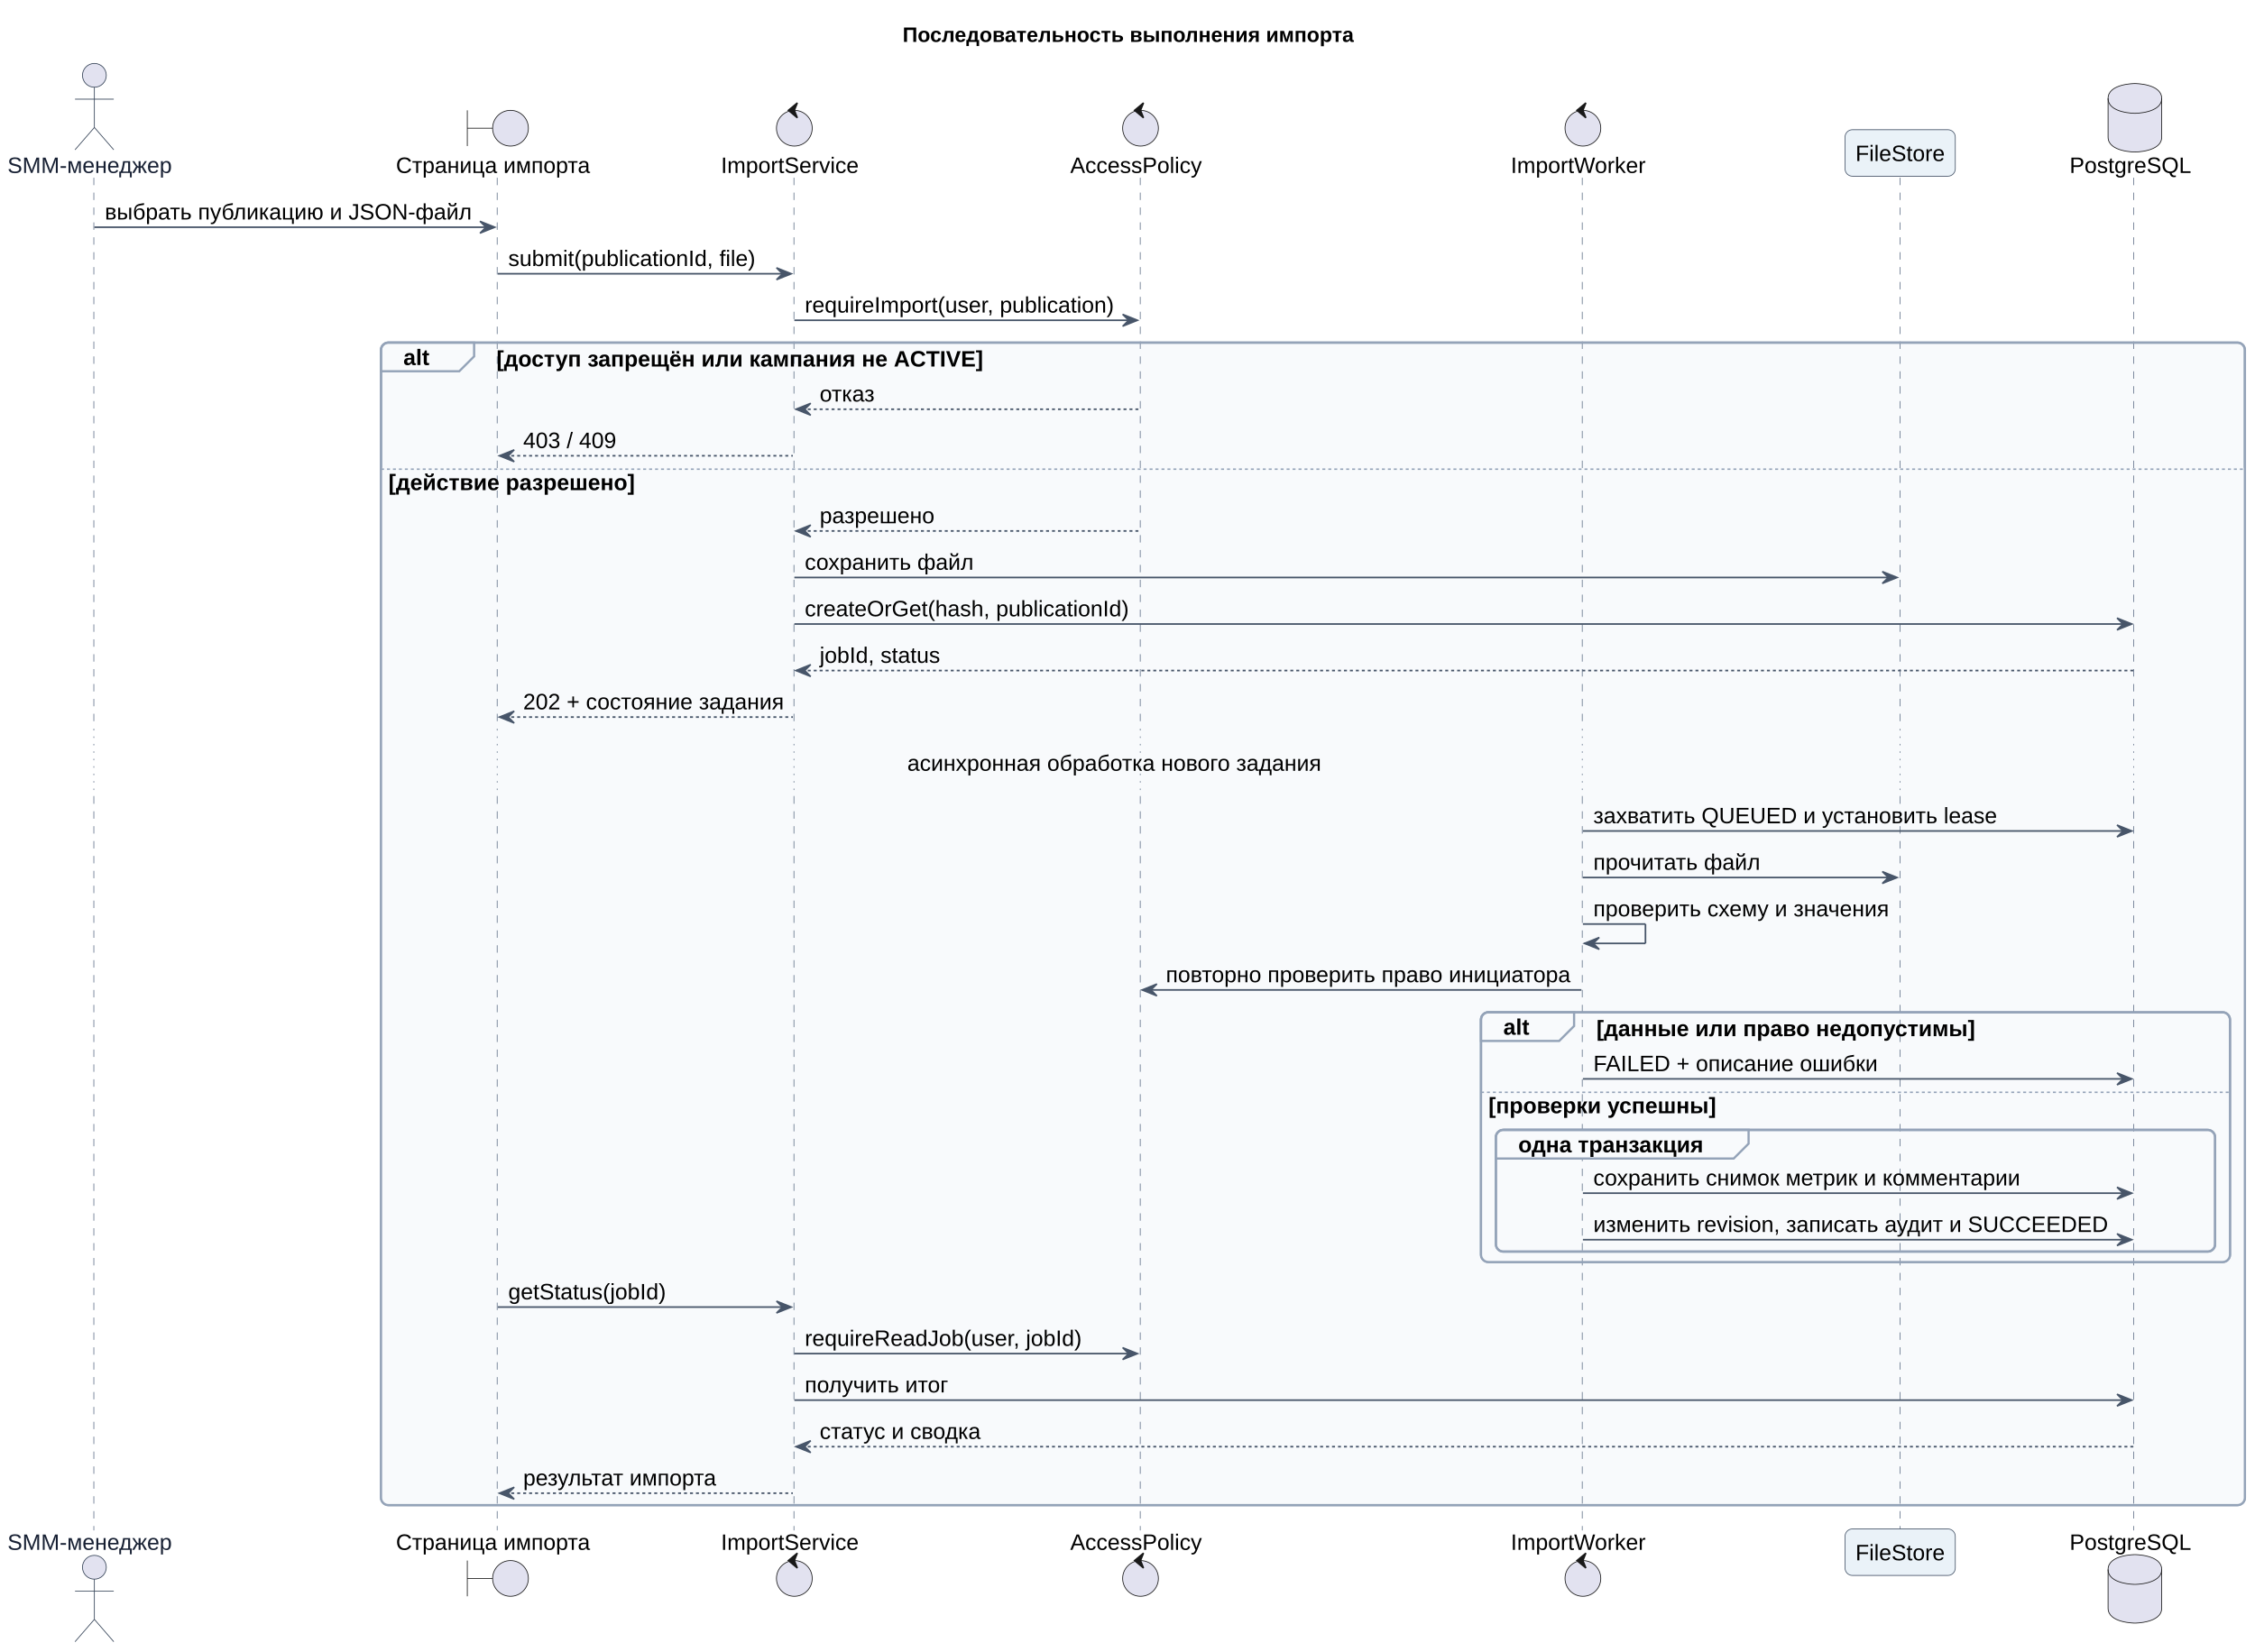
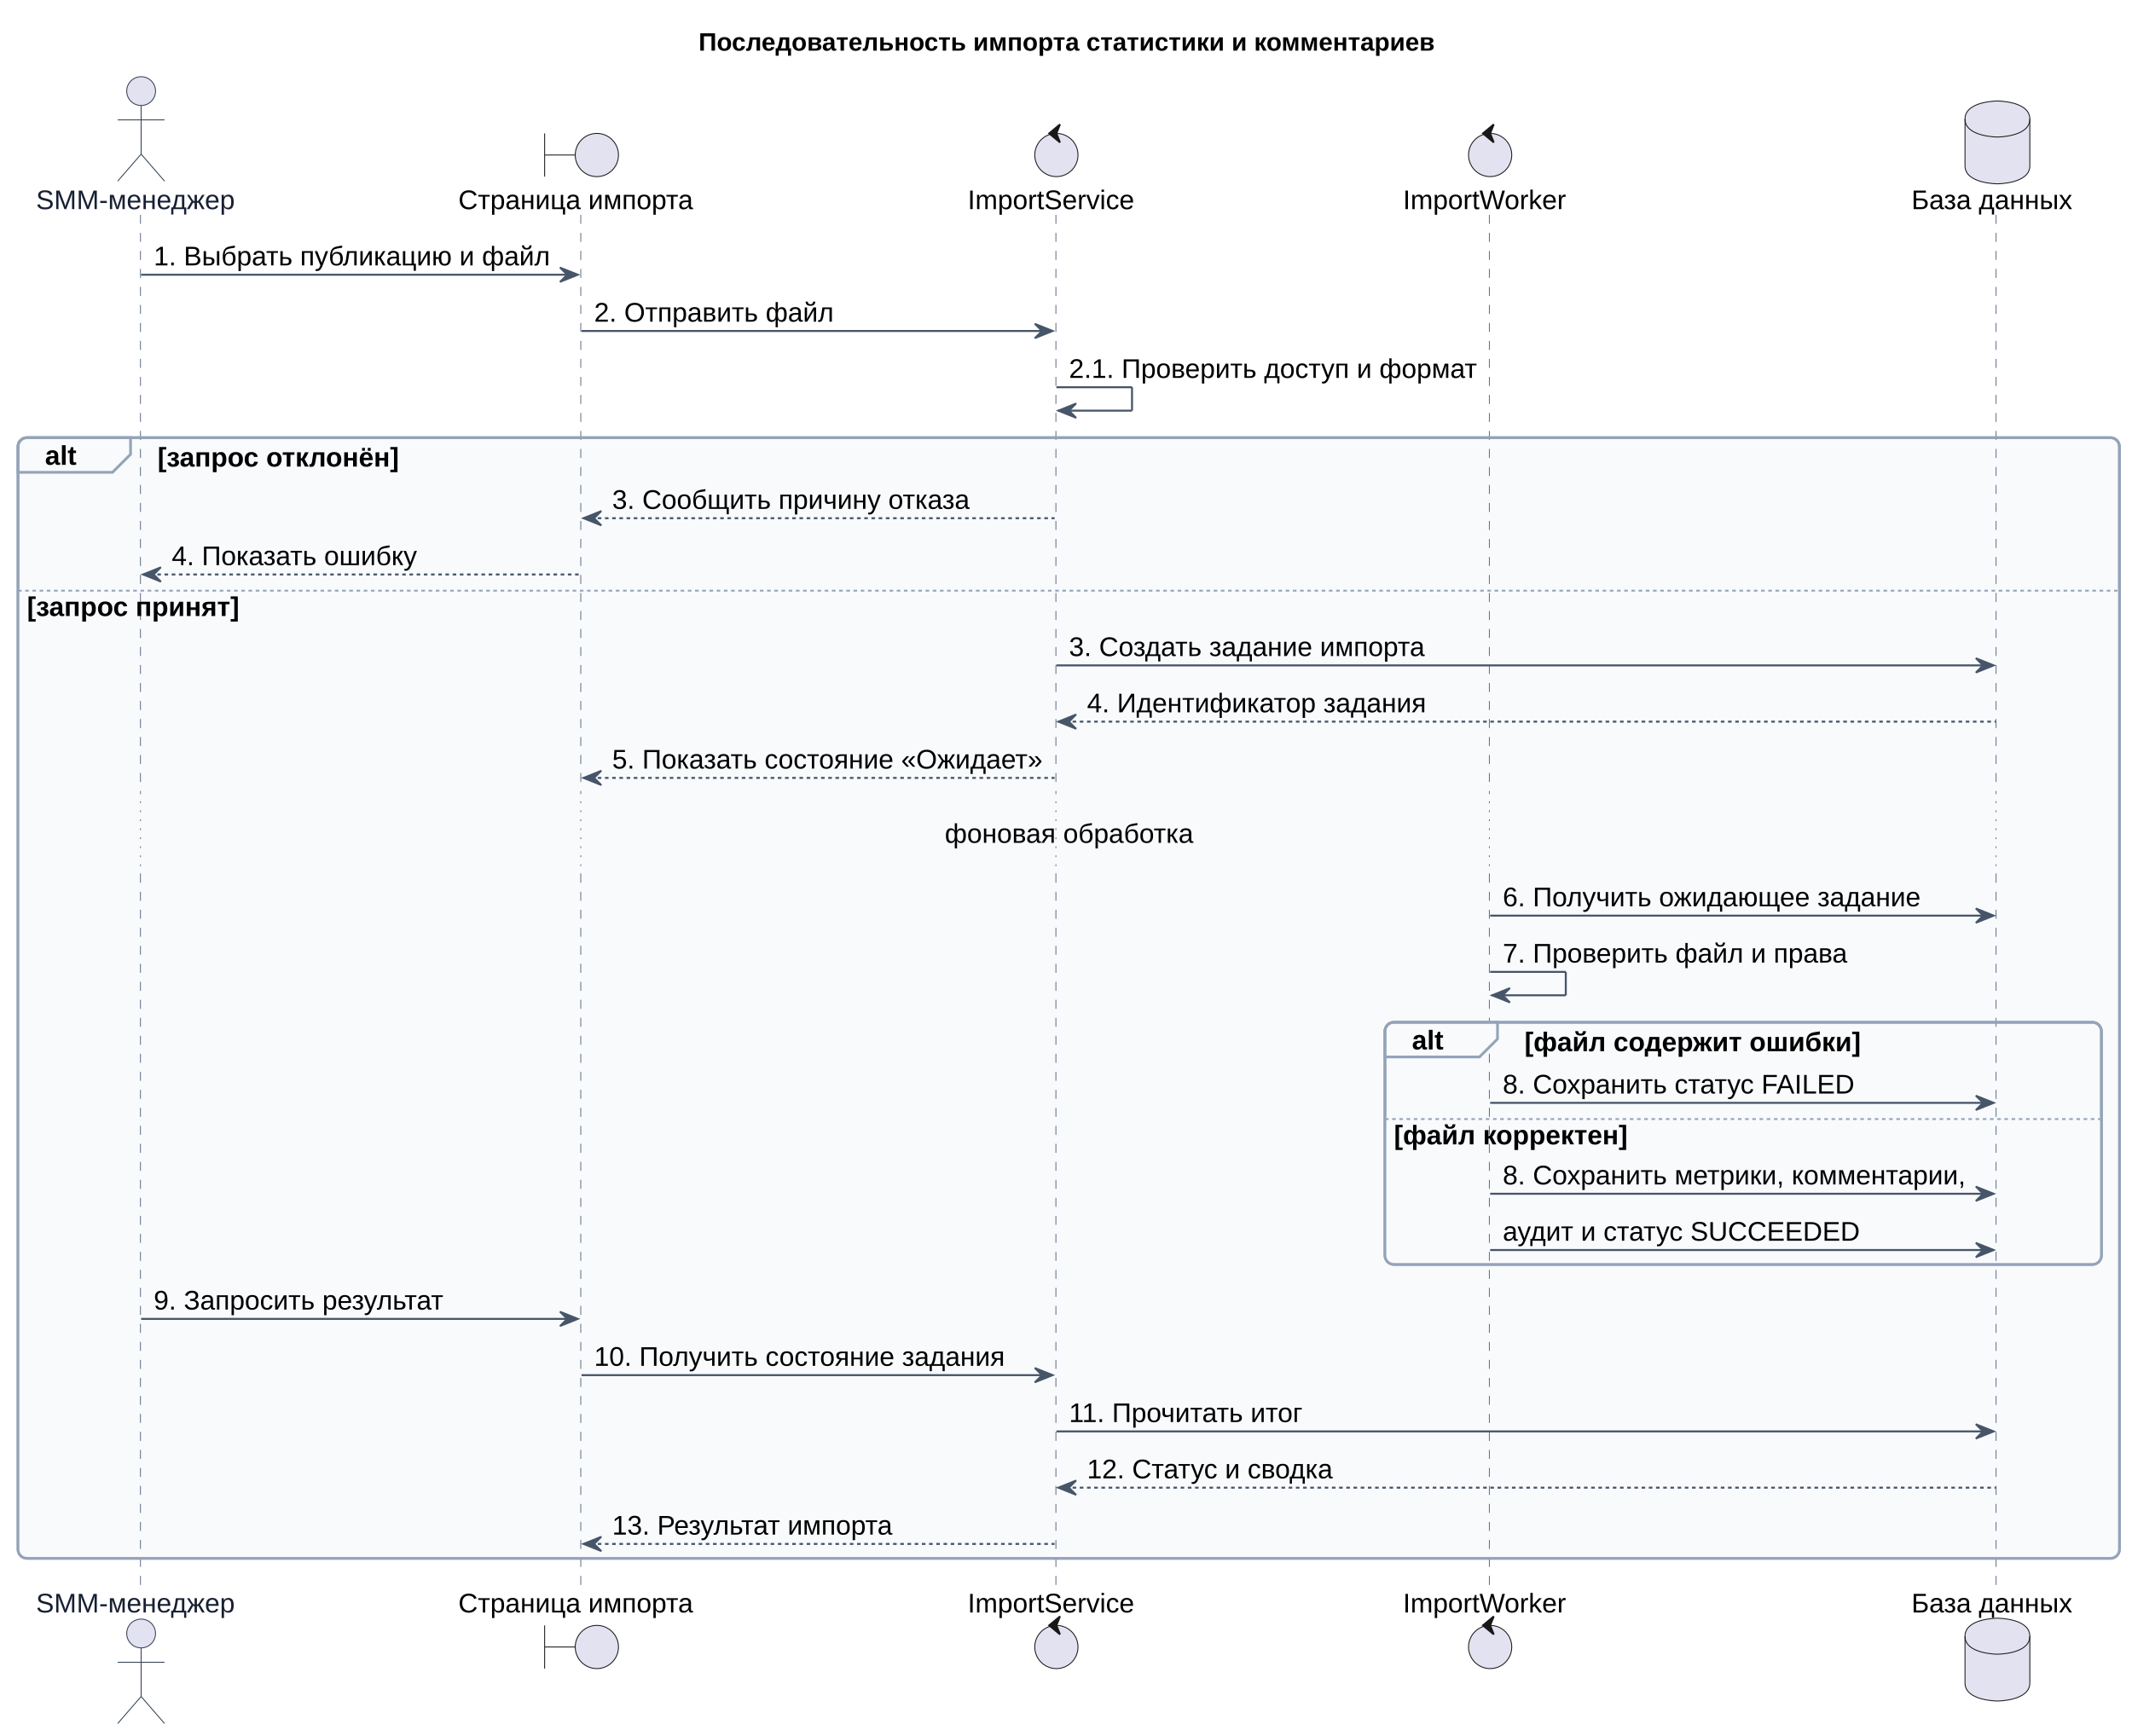
- <svg xmlns="http://www.w3.org/2000/svg" contentStyleType="text/css" data-diagram-type="SEQUENCE" height="1109px" preserveAspectRatio="none" style="width:1514px;height:1109px;background:#FFFFFF;" version="1.1" viewBox="0 0 1514 1109" width="1514px" zoomAndPan="magnify">
+ <svg xmlns="http://www.w3.org/2000/svg" contentStyleType="text/css" data-diagram-type="SEQUENCE" height="964px" preserveAspectRatio="none" style="width:1184px;height:964px;background:#FFFFFF;" version="1.1" viewBox="0 0 1184 964" width="1184px" zoomAndPan="magnify">
  <defs />
  <g>
-     <text fill="#000000" font-family="Arial" font-size="14" font-weight="bold" lengthAdjust="spacing" textLength="304.192" x="606.01" y="28.132">Последовательность выполнения импорта</text>
-     <rect fill="#F8FAFC" height="780.71" rx="5" ry="5" style="stroke:#94A3B8;stroke-width:1.5;" width="1251.396" x="255.818" y="230.093" />
-     <path d="M255.818,314.087 L1507.213,314.087 L1507.213,1005.803 A5,5 0 0 1 1502.213,1010.803 L260.818,1010.803 A5,5 0 0 1 255.818,1005.803 L255.818,314.087" fill="#F8FAFC" style="stroke:none;stroke-width:1;" />
-     <rect fill="#F8FAFC" height="167.74" rx="5" ry="5" style="stroke:#94A3B8;stroke-width:1.5;" width="502.88" x="994.334" y="679.821" />
-     <path d="M994.334,732.566 L1497.213,732.566 L1497.213,842.561 A5,5 0 0 1 1492.213,847.561 L999.334,847.561 A5,5 0 0 1 994.334,842.561 L994.334,732.566" fill="#F8FAFC" style="stroke:none;stroke-width:1;" />
-     <rect fill="#F8FAFC" height="81.746" rx="5" ry="5" style="stroke:#94A3B8;stroke-width:1.5;" width="482.88" x="1004.334" y="758.815" />
-     <g>
-       <rect fill="#000000" fill-opacity="0" height="370.231" width="8" x="59.371" y="119.347" />
-       <line style="stroke:#64748B;stroke-width:0.5;stroke-dasharray:5,5;" x1="63" x2="63" y1="119.347" y2="489.578" />
-     </g>
-     <line style="stroke:#64748B;stroke-width:0.5;stroke-dasharray:1,4;" x1="63" x2="63" y1="489.578" y2="534.827" />
-     <g>
-       <rect fill="#000000" fill-opacity="0" height="492.977" width="8" x="59.371" y="534.827" />
-       <line style="stroke:#64748B;stroke-width:0.5;stroke-dasharray:5,5;" x1="63" x2="63" y1="534.827" y2="1027.803" />
-     </g>
-     <g>
-       <rect fill="#000000" fill-opacity="0" height="370.231" width="8" x="330.248" y="119.347" />
-       <line style="stroke:#64748B;stroke-width:0.5;stroke-dasharray:5,5;" x1="333.818" x2="333.818" y1="119.347" y2="489.578" />
-     </g>
-     <line style="stroke:#64748B;stroke-width:0.5;stroke-dasharray:1,4;" x1="333.818" x2="333.818" y1="489.578" y2="534.827" />
-     <g>
-       <rect fill="#000000" fill-opacity="0" height="492.977" width="8" x="330.248" y="534.827" />
-       <line style="stroke:#64748B;stroke-width:0.5;stroke-dasharray:5,5;" x1="333.818" x2="333.818" y1="534.827" y2="1027.803" />
-     </g>
-     <g>
-       <rect fill="#000000" fill-opacity="0" height="370.231" width="8" x="529.319" y="119.347" />
-       <line style="stroke:#64748B;stroke-width:0.5;stroke-dasharray:5,5;" x1="533.056" x2="533.056" y1="119.347" y2="489.578" />
-     </g>
-     <line style="stroke:#64748B;stroke-width:0.5;stroke-dasharray:1,4;" x1="533.056" x2="533.056" y1="489.578" y2="534.827" />
-     <g>
-       <rect fill="#000000" fill-opacity="0" height="492.977" width="8" x="529.319" y="534.827" />
-       <line style="stroke:#64748B;stroke-width:0.5;stroke-dasharray:5,5;" x1="533.056" x2="533.056" y1="534.827" y2="1027.803" />
-     </g>
-     <g>
-       <rect fill="#000000" fill-opacity="0" height="370.231" width="8" x="761.745" y="119.347" />
-       <line style="stroke:#64748B;stroke-width:0.5;stroke-dasharray:5,5;" x1="765.565" x2="765.565" y1="119.347" y2="489.578" />
-     </g>
-     <line style="stroke:#64748B;stroke-width:0.5;stroke-dasharray:1,4;" x1="765.565" x2="765.565" y1="489.578" y2="534.827" />
-     <g>
-       <rect fill="#000000" fill-opacity="0" height="492.977" width="8" x="761.745" y="534.827" />
-       <line style="stroke:#64748B;stroke-width:0.5;stroke-dasharray:5,5;" x1="765.565" x2="765.565" y1="534.827" y2="1027.803" />
-     </g>
-     <g>
-       <rect fill="#000000" fill-opacity="0" height="370.231" width="8" x="1058.755" y="119.347" />
-       <line style="stroke:#64748B;stroke-width:0.5;stroke-dasharray:5,5;" x1="1062.334" x2="1062.334" y1="119.347" y2="489.578" />
-     </g>
-     <line style="stroke:#64748B;stroke-width:0.5;stroke-dasharray:1,4;" x1="1062.334" x2="1062.334" y1="489.578" y2="534.827" />
-     <g>
-       <rect fill="#000000" fill-opacity="0" height="492.977" width="8" x="1058.755" y="534.827" />
-       <line style="stroke:#64748B;stroke-width:0.5;stroke-dasharray:5,5;" x1="1062.334" x2="1062.334" y1="534.827" y2="1027.803" />
-     </g>
-     <g>
-       <rect fill="#000000" fill-opacity="0" height="370.231" width="8" x="1271.761" y="119.347" />
-       <line style="stroke:#64748B;stroke-width:0.5;stroke-dasharray:5,5;" x1="1275.75" x2="1275.75" y1="119.347" y2="489.578" />
-     </g>
-     <line style="stroke:#64748B;stroke-width:0.5;stroke-dasharray:1,4;" x1="1275.75" x2="1275.75" y1="489.578" y2="534.827" />
-     <g>
-       <rect fill="#000000" fill-opacity="0" height="492.977" width="8" x="1271.761" y="534.827" />
-       <line style="stroke:#64748B;stroke-width:0.5;stroke-dasharray:5,5;" x1="1275.75" x2="1275.75" y1="534.827" y2="1027.803" />
-     </g>
-     <g>
-       <rect fill="#000000" fill-opacity="0" height="370.231" width="8" x="1429.359" y="119.347" />
-       <line style="stroke:#64748B;stroke-width:0.5;stroke-dasharray:5,5;" x1="1432.504" x2="1432.504" y1="119.347" y2="489.578" />
-     </g>
-     <line style="stroke:#64748B;stroke-width:0.5;stroke-dasharray:1,4;" x1="1432.504" x2="1432.504" y1="489.578" y2="534.827" />
-     <g>
-       <rect fill="#000000" fill-opacity="0" height="492.977" width="8" x="1429.359" y="534.827" />
-       <line style="stroke:#64748B;stroke-width:0.5;stroke-dasharray:5,5;" x1="1432.504" x2="1432.504" y1="534.827" y2="1027.803" />
+     <text fill="#000000" font-family="Arial" font-size="14" font-weight="bold" lengthAdjust="spacing" textLength="410.102" x="387.959" y="28.132">Последовательность импорта статистики и комментариев</text>
+     <rect fill="#F8FAFC" height="622.468" rx="5" ry="5" style="stroke:#94A3B8;stroke-width:1.5;" width="1167.02" x="10" y="243.093" />
+     <path d="M10,327.087 L1177.02,327.087 L1177.02,860.561 A5,5 0 0 1 1172.02,865.561 L15,865.561 A5,5 0 0 1 10,860.561 L10,327.087" fill="#F8FAFC" style="stroke:none;stroke-width:1;" />
+     <rect fill="#F8FAFC" height="134.491" rx="5" ry="5" style="stroke:#94A3B8;stroke-width:1.5;" width="397.889" x="769.13" y="567.827" />
+     <path d="M769.13,620.572 L1167.02,620.572 L1167.02,697.318 A5,5 0 0 1 1162.02,702.318 L774.13,702.318 A5,5 0 0 1 769.13,697.318 L769.13,620.572" fill="#F8FAFC" style="stroke:none;stroke-width:1;" />
+     <g>
+       <rect fill="#000000" fill-opacity="0" height="320.734" width="8" x="74.371" y="119.347" />
+       <line style="stroke:#64748B;stroke-width:0.5;stroke-dasharray:5,5;" x1="78" x2="78" y1="119.347" y2="440.081" />
+     </g>
+     <line style="stroke:#64748B;stroke-width:0.5;stroke-dasharray:1,4;" x1="78" x2="78" y1="440.081" y2="485.33" />
+     <g>
+       <rect fill="#000000" fill-opacity="0" height="397.231" width="8" x="74.371" y="485.33" />
+       <line style="stroke:#64748B;stroke-width:0.5;stroke-dasharray:5,5;" x1="78" x2="78" y1="485.33" y2="882.561" />
+     </g>
+     <g>
+       <rect fill="#000000" fill-opacity="0" height="320.734" width="8" x="318.962" y="119.347" />
+       <line style="stroke:#64748B;stroke-width:0.5;stroke-dasharray:5,5;" x1="322.531" x2="322.531" y1="119.347" y2="440.081" />
+     </g>
+     <line style="stroke:#64748B;stroke-width:0.5;stroke-dasharray:1,4;" x1="322.531" x2="322.531" y1="440.081" y2="485.33" />
+     <g>
+       <rect fill="#000000" fill-opacity="0" height="397.231" width="8" x="318.962" y="485.33" />
+       <line style="stroke:#64748B;stroke-width:0.5;stroke-dasharray:5,5;" x1="322.531" x2="322.531" y1="485.33" y2="882.561" />
+     </g>
+     <g>
+       <rect fill="#000000" fill-opacity="0" height="320.734" width="8" x="582.662" y="119.347" />
+       <line style="stroke:#64748B;stroke-width:0.5;stroke-dasharray:5,5;" x1="586.398" x2="586.398" y1="119.347" y2="440.081" />
+     </g>
+     <line style="stroke:#64748B;stroke-width:0.5;stroke-dasharray:1,4;" x1="586.398" x2="586.398" y1="440.081" y2="485.33" />
+     <g>
+       <rect fill="#000000" fill-opacity="0" height="397.231" width="8" x="582.662" y="485.33" />
+       <line style="stroke:#64748B;stroke-width:0.5;stroke-dasharray:5,5;" x1="586.398" x2="586.398" y1="485.33" y2="882.561" />
+     </g>
+     <g>
+       <rect fill="#000000" fill-opacity="0" height="320.734" width="8" x="823.551" y="119.347" />
+       <line style="stroke:#64748B;stroke-width:0.5;stroke-dasharray:5,5;" x1="827.13" x2="827.13" y1="119.347" y2="440.081" />
+     </g>
+     <line style="stroke:#64748B;stroke-width:0.5;stroke-dasharray:1,4;" x1="827.13" x2="827.13" y1="440.081" y2="485.33" />
+     <g>
+       <rect fill="#000000" fill-opacity="0" height="397.231" width="8" x="823.551" y="485.33" />
+       <line style="stroke:#64748B;stroke-width:0.5;stroke-dasharray:5,5;" x1="827.13" x2="827.13" y1="485.33" y2="882.561" />
+     </g>
+     <g>
+       <rect fill="#000000" fill-opacity="0" height="320.734" width="8" x="1105.261" y="119.347" />
+       <line style="stroke:#64748B;stroke-width:0.5;stroke-dasharray:5,5;" x1="1108.503" x2="1108.503" y1="119.347" y2="440.081" />
+     </g>
+     <line style="stroke:#64748B;stroke-width:0.5;stroke-dasharray:1,4;" x1="1108.503" x2="1108.503" y1="440.081" y2="485.33" />
+     <g>
+       <rect fill="#000000" fill-opacity="0" height="397.231" width="8" x="1105.261" y="485.33" />
+       <line style="stroke:#64748B;stroke-width:0.5;stroke-dasharray:5,5;" x1="1108.503" x2="1108.503" y1="485.33" y2="882.561" />
    </g>
    <g class="participant participant-head" data-participant="Manager">
-       <text fill="#172033" font-family="Arial" font-size="15" lengthAdjust="spacing" textLength="110.742" x="5" y="116.168">SMM-менеджер</text>
-       <ellipse cx="63.371" cy="50.599" fill="#E2E2F0" rx="8" ry="8" style="stroke:#334155;stroke-width:0.5;" />
-       <path d="M63.371,58.599 L63.371,85.599 M50.371,66.599 L76.371,66.599 M63.371,85.599 L50.371,100.599 M63.371,85.599 L76.371,100.599" fill="none" style="stroke:#334155;stroke-width:0.5;" />
+       <text fill="#172033" font-family="Arial" font-size="15" lengthAdjust="spacing" textLength="110.742" x="20" y="116.168">SMM-менеджер</text>
+       <ellipse cx="78.371" cy="50.599" fill="#E2E2F0" rx="8" ry="8" style="stroke:#334155;stroke-width:0.5;" />
+       <path d="M78.371,58.599 L78.371,85.599 M65.371,66.599 L91.371,66.599 M78.371,85.599 L65.371,100.599 M78.371,85.599 L91.371,100.599" fill="none" style="stroke:#334155;stroke-width:0.5;" />
    </g>
    <g class="participant participant-tail" data-participant="Manager">
-       <text fill="#172033" font-family="Arial" font-size="15" lengthAdjust="spacing" textLength="110.742" x="5" y="1040.873">SMM-менеджер</text>
-       <ellipse cx="63.371" cy="1052.552" fill="#E2E2F0" rx="8" ry="8" style="stroke:#334155;stroke-width:0.5;" />
-       <path d="M63.371,1060.552 L63.371,1087.552 M50.371,1068.552 L76.371,1068.552 M63.371,1087.552 L50.371,1102.552 M63.371,1087.552 L76.371,1102.552" fill="none" style="stroke:#334155;stroke-width:0.5;" />
+       <text fill="#172033" font-family="Arial" font-size="15" lengthAdjust="spacing" textLength="110.742" x="20" y="895.63">SMM-менеджер</text>
+       <ellipse cx="78.371" cy="907.309" fill="#E2E2F0" rx="8" ry="8" style="stroke:#334155;stroke-width:0.5;" />
+       <path d="M78.371,915.309 L78.371,942.309 M65.371,923.309 L91.371,923.309 M78.371,942.309 L65.371,957.309 M78.371,942.309 L91.371,957.309" fill="none" style="stroke:#334155;stroke-width:0.5;" />
    </g>
    <g class="participant participant-head" data-participant="Page">
-       <text fill="#000000" font-family="Arial" font-size="15" lengthAdjust="spacing" textLength="130.862" x="265.818" y="116.168">Страница импорта</text>
-       <path d="M313.748,74.099 L313.748,98.099 M313.748,86.099 L330.748,86.099" fill="none" style="stroke:#181818;stroke-width:0.5;" />
-       <ellipse cx="342.748" cy="86.099" fill="#E2E2F0" rx="12" ry="12" style="stroke:#181818;stroke-width:0.5;" />
+       <text fill="#000000" font-family="Arial" font-size="15" lengthAdjust="spacing" textLength="130.862" x="254.531" y="116.168">Страница импорта</text>
+       <path d="M302.462,74.099 L302.462,98.099 M302.462,86.099 L319.462,86.099" fill="none" style="stroke:#181818;stroke-width:0.5;" />
+       <ellipse cx="331.462" cy="86.099" fill="#E2E2F0" rx="12" ry="12" style="stroke:#181818;stroke-width:0.5;" />
    </g>
    <g class="participant participant-tail" data-participant="Page">
-       <text fill="#000000" font-family="Arial" font-size="15" lengthAdjust="spacing" textLength="130.862" x="265.818" y="1040.873">Страница импорта</text>
-       <path d="M313.748,1048.052 L313.748,1072.052 M313.748,1060.052 L330.748,1060.052" fill="none" style="stroke:#181818;stroke-width:0.5;" />
-       <ellipse cx="342.748" cy="1060.052" fill="#E2E2F0" rx="12" ry="12" style="stroke:#181818;stroke-width:0.5;" />
+       <text fill="#000000" font-family="Arial" font-size="15" lengthAdjust="spacing" textLength="130.862" x="254.531" y="895.63">Страница импорта</text>
+       <path d="M302.462,902.809 L302.462,926.809 M302.462,914.809 L319.462,914.809" fill="none" style="stroke:#181818;stroke-width:0.5;" />
+       <ellipse cx="331.462" cy="914.809" fill="#E2E2F0" rx="12" ry="12" style="stroke:#181818;stroke-width:0.5;" />
    </g>
    <g class="participant participant-head" data-participant="Service">
-       <text fill="#000000" font-family="Arial" font-size="15" lengthAdjust="spacing" textLength="92.527" x="484.056" y="116.168">ImportService</text>
-       <ellipse cx="533.319" cy="86.099" fill="#E2E2F0" rx="12" ry="12" style="stroke:#181818;stroke-width:0.5;" />
-       <polygon fill="#181818" points="529.319,74.099,535.319,69.099,533.319,74.099,535.319,79.099,529.319,74.099" style="stroke:#181818;stroke-width:1;" />
+       <text fill="#000000" font-family="Arial" font-size="15" lengthAdjust="spacing" textLength="92.527" x="537.398" y="116.168">ImportService</text>
+       <ellipse cx="586.662" cy="86.099" fill="#E2E2F0" rx="12" ry="12" style="stroke:#181818;stroke-width:0.5;" />
+       <polygon fill="#181818" points="582.662,74.099,588.662,69.099,586.662,74.099,588.662,79.099,582.662,74.099" style="stroke:#181818;stroke-width:1;" />
    </g>
    <g class="participant participant-tail" data-participant="Service">
-       <text fill="#000000" font-family="Arial" font-size="15" lengthAdjust="spacing" textLength="92.527" x="484.056" y="1040.873">ImportService</text>
-       <ellipse cx="533.319" cy="1060.052" fill="#E2E2F0" rx="12" ry="12" style="stroke:#181818;stroke-width:0.5;" />
-       <polygon fill="#181818" points="529.319,1048.052,535.319,1043.052,533.319,1048.052,535.319,1053.052,529.319,1048.052" style="stroke:#181818;stroke-width:1;" />
-     </g>
-     <g class="participant participant-head" data-participant="Policy">
-       <text fill="#000000" font-family="Arial" font-size="15" lengthAdjust="spacing" textLength="88.359" x="718.565" y="116.168">AccessPolicy</text>
-       <ellipse cx="765.745" cy="86.099" fill="#E2E2F0" rx="12" ry="12" style="stroke:#181818;stroke-width:0.5;" />
-       <polygon fill="#181818" points="761.745,74.099,767.745,69.099,765.745,74.099,767.745,79.099,761.745,74.099" style="stroke:#181818;stroke-width:1;" />
-     </g>
-     <g class="participant participant-tail" data-participant="Policy">
-       <text fill="#000000" font-family="Arial" font-size="15" lengthAdjust="spacing" textLength="88.359" x="718.565" y="1040.873">AccessPolicy</text>
-       <ellipse cx="765.745" cy="1060.052" fill="#E2E2F0" rx="12" ry="12" style="stroke:#181818;stroke-width:0.5;" />
-       <polygon fill="#181818" points="761.745,1048.052,767.745,1043.052,765.745,1048.052,767.745,1053.052,761.745,1048.052" style="stroke:#181818;stroke-width:1;" />
+       <text fill="#000000" font-family="Arial" font-size="15" lengthAdjust="spacing" textLength="92.527" x="537.398" y="895.63">ImportService</text>
+       <ellipse cx="586.662" cy="914.809" fill="#E2E2F0" rx="12" ry="12" style="stroke:#181818;stroke-width:0.5;" />
+       <polygon fill="#181818" points="582.662,902.809,588.662,897.809,586.662,902.809,588.662,907.809,582.662,902.809" style="stroke:#181818;stroke-width:1;" />
    </g>
    <g class="participant participant-head" data-participant="Worker">
-       <text fill="#000000" font-family="Arial" font-size="15" lengthAdjust="spacing" textLength="90.842" x="1014.334" y="116.168">ImportWorker</text>
-       <ellipse cx="1062.755" cy="86.099" fill="#E2E2F0" rx="12" ry="12" style="stroke:#181818;stroke-width:0.5;" />
-       <polygon fill="#181818" points="1058.755,74.099,1064.755,69.099,1062.755,74.099,1064.755,79.099,1058.755,74.099" style="stroke:#181818;stroke-width:1;" />
+       <text fill="#000000" font-family="Arial" font-size="15" lengthAdjust="spacing" textLength="90.842" x="779.13" y="116.168">ImportWorker</text>
+       <ellipse cx="827.551" cy="86.099" fill="#E2E2F0" rx="12" ry="12" style="stroke:#181818;stroke-width:0.5;" />
+       <polygon fill="#181818" points="823.551,74.099,829.551,69.099,827.551,74.099,829.551,79.099,823.551,74.099" style="stroke:#181818;stroke-width:1;" />
    </g>
    <g class="participant participant-tail" data-participant="Worker">
-       <text fill="#000000" font-family="Arial" font-size="15" lengthAdjust="spacing" textLength="90.842" x="1014.334" y="1040.873">ImportWorker</text>
-       <ellipse cx="1062.755" cy="1060.052" fill="#E2E2F0" rx="12" ry="12" style="stroke:#181818;stroke-width:0.5;" />
-       <polygon fill="#181818" points="1058.755,1048.052,1064.755,1043.052,1062.755,1048.052,1064.755,1053.052,1058.755,1048.052" style="stroke:#181818;stroke-width:1;" />
-     </g>
-     <g class="participant participant-head" data-participant="Files">
-       <rect fill="#EAF2F8" height="31.248" rx="5" ry="5" style="stroke:#475569;stroke-width:0.5;" width="74.022" x="1238.75" y="87.099" />
-       <text fill="#000000" font-family="Arial" font-size="15" lengthAdjust="spacing" textLength="60.022" x="1245.75" y="108.168">FileStore</text>
-     </g>
-     <g class="participant participant-tail" data-participant="Files">
-       <rect fill="#EAF2F8" height="31.248" rx="5" ry="5" style="stroke:#475569;stroke-width:0.5;" width="74.022" x="1238.75" y="1026.803" />
-       <text fill="#000000" font-family="Arial" font-size="15" lengthAdjust="spacing" textLength="60.022" x="1245.75" y="1047.873">FileStore</text>
+       <text fill="#000000" font-family="Arial" font-size="15" lengthAdjust="spacing" textLength="90.842" x="779.13" y="895.63">ImportWorker</text>
+       <ellipse cx="827.551" cy="914.809" fill="#E2E2F0" rx="12" ry="12" style="stroke:#181818;stroke-width:0.5;" />
+       <polygon fill="#181818" points="823.551,902.809,829.551,897.809,827.551,902.809,829.551,907.809,823.551,902.809" style="stroke:#181818;stroke-width:1;" />
    </g>
    <g class="participant participant-head" data-participant="DB">
-       <text fill="#000000" font-family="Arial" font-size="15" lengthAdjust="spacing" textLength="81.709" x="1389.504" y="116.168">PostgreSQL</text>
-       <path d="M1415.359,66.099 C1415.359,56.099 1433.359,56.099 1433.359,56.099 C1433.359,56.099 1451.359,56.099 1451.359,66.099 L1451.359,92.099 C1451.359,102.099 1433.359,102.099 1433.359,102.099 C1433.359,102.099 1415.359,102.099 1415.359,92.099 L1415.359,66.099" fill="#E2E2F0" style="stroke:#181818;stroke-width:0.5;" />
-       <path d="M1415.359,66.099 C1415.359,76.099 1433.359,76.099 1433.359,76.099 C1433.359,76.099 1451.359,76.099 1451.359,66.099" fill="none" style="stroke:#181818;stroke-width:0.5;" />
+       <text fill="#000000" font-family="Arial" font-size="15" lengthAdjust="spacing" textLength="89.517" x="1061.503" y="116.168">База данных</text>
+       <path d="M1091.261,66.099 C1091.261,56.099 1109.261,56.099 1109.261,56.099 C1109.261,56.099 1127.261,56.099 1127.261,66.099 L1127.261,92.099 C1127.261,102.099 1109.261,102.099 1109.261,102.099 C1109.261,102.099 1091.261,102.099 1091.261,92.099 L1091.261,66.099" fill="#E2E2F0" style="stroke:#181818;stroke-width:0.5;" />
+       <path d="M1091.261,66.099 C1091.261,76.099 1109.261,76.099 1109.261,76.099 C1109.261,76.099 1127.261,76.099 1127.261,66.099" fill="none" style="stroke:#181818;stroke-width:0.5;" />
    </g>
    <g class="participant participant-tail" data-participant="DB">
-       <text fill="#000000" font-family="Arial" font-size="15" lengthAdjust="spacing" textLength="81.709" x="1389.504" y="1040.873">PostgreSQL</text>
-       <path d="M1415.359,1054.052 C1415.359,1044.052 1433.359,1044.052 1433.359,1044.052 C1433.359,1044.052 1451.359,1044.052 1451.359,1054.052 L1451.359,1080.052 C1451.359,1090.052 1433.359,1090.052 1433.359,1090.052 C1433.359,1090.052 1415.359,1090.052 1415.359,1080.052 L1415.359,1054.052" fill="#E2E2F0" style="stroke:#181818;stroke-width:0.5;" />
-       <path d="M1415.359,1054.052 C1415.359,1064.052 1433.359,1064.052 1433.359,1064.052 C1433.359,1064.052 1451.359,1064.052 1451.359,1054.052" fill="none" style="stroke:#181818;stroke-width:0.5;" />
+       <text fill="#000000" font-family="Arial" font-size="15" lengthAdjust="spacing" textLength="89.517" x="1061.503" y="895.63">База данных</text>
+       <path d="M1091.261,908.809 C1091.261,898.809 1109.261,898.809 1109.261,898.809 C1109.261,898.809 1127.261,898.809 1127.261,908.809 L1127.261,934.809 C1127.261,944.809 1109.261,944.809 1109.261,944.809 C1109.261,944.809 1091.261,944.809 1091.261,934.809 L1091.261,908.809" fill="#E2E2F0" style="stroke:#181818;stroke-width:0.5;" />
+       <path d="M1091.261,908.809 C1091.261,918.809 1109.261,918.809 1109.261,918.809 C1109.261,918.809 1127.261,918.809 1127.261,908.809" fill="none" style="stroke:#181818;stroke-width:0.5;" />
    </g>
    <g class="message" data-participant-1="Manager" data-participant-2="Page">
-       <polygon fill="#475569" points="322.248,148.596,332.248,152.596,322.248,156.596,326.248,152.596" style="stroke:#475569;stroke-width:1;" />
-       <line style="stroke:#475569;stroke-width:1.1;" x1="63.371" x2="328.248" y1="152.596" y2="152.596" />
-       <text fill="#000000" font-family="Arial" font-size="15" lengthAdjust="spacing" textLength="246.877" x="70.371" y="147.417">выбрать публикацию и JSON-файл</text>
+       <polygon fill="#475569" points="310.962,148.596,320.962,152.596,310.962,156.596,314.962,152.596" style="stroke:#475569;stroke-width:1;" />
+       <line style="stroke:#475569;stroke-width:1.1;" x1="78.371" x2="316.962" y1="152.596" y2="152.596" />
+       <text fill="#000000" font-family="Arial" font-size="15" lengthAdjust="spacing" textLength="220.591" x="85.371" y="147.417">1. Выбрать публикацию и файл</text>
    </g>
    <g class="message" data-participant-1="Page" data-participant-2="Service">
-       <polygon fill="#475569" points="521.319,179.844,531.319,183.844,521.319,187.844,525.319,183.844" style="stroke:#475569;stroke-width:1;" />
-       <line style="stroke:#475569;stroke-width:1.1;" x1="334.248" x2="527.319" y1="183.844" y2="183.844" />
-       <text fill="#000000" font-family="Arial" font-size="15" lengthAdjust="spacing" textLength="165.908" x="341.248" y="178.666">submit(publicationId, file)</text>
-     </g>
-     <g class="message" data-participant-1="Service" data-participant-2="Policy">
-       <polygon fill="#475569" points="753.745,211.093,763.745,215.093,753.745,219.093,757.745,215.093" style="stroke:#475569;stroke-width:1;" />
-       <line style="stroke:#475569;stroke-width:1.1;" x1="533.319" x2="759.745" y1="215.093" y2="215.093" />
-       <text fill="#000000" font-family="Arial" font-size="15" lengthAdjust="spacing" textLength="208.425" x="540.319" y="209.914">requireImport(user, publication)</text>
-     </g>
-     <path d="M260.818,230.093 L318.322,230.093 L318.322,239.341 L308.322,249.341 L255.818,249.341 L255.818,235.093 A5,5 0 0 1 260.818,230.093" fill="#F8FAFC" style="stroke:#94A3B8;stroke-width:1.5;" />
-     <rect fill="none" height="780.71" rx="5" ry="5" style="stroke:#94A3B8;stroke-width:1.5;" width="1251.396" x="255.818" y="230.093" />
-     <text fill="#000000" font-family="Arial" font-size="15" font-weight="bold" lengthAdjust="spacing" textLength="17.505" x="270.818" y="245.163">alt</text>
-     <text fill="#000000" font-family="Arial" font-size="15" font-weight="bold" lengthAdjust="spacing" textLength="326.785" x="333.322" y="246.163">[доступ запрещён или кампания не ACTIVE]</text>
-     <g class="message" data-participant-1="Policy" data-participant-2="Service">
-       <polygon fill="#475569" points="544.319,270.838,534.319,274.838,544.319,278.838,540.319,274.838" style="stroke:#475569;stroke-width:1;" />
-       <line style="stroke:#475569;stroke-width:1.1;stroke-dasharray:2,2;" x1="538.319" x2="764.745" y1="274.838" y2="274.838" />
-       <text fill="#000000" font-family="Arial" font-size="15" lengthAdjust="spacing" textLength="36.995" x="550.319" y="269.66">отказ</text>
-     </g>
+       <polygon fill="#475569" points="574.662,179.844,584.662,183.844,574.662,187.844,578.662,183.844" style="stroke:#475569;stroke-width:1;" />
+       <line style="stroke:#475569;stroke-width:1.1;" x1="322.962" x2="580.662" y1="183.844" y2="183.844" />
+       <text fill="#000000" font-family="Arial" font-size="15" lengthAdjust="spacing" textLength="133.037" x="329.962" y="178.666">2. Отправить файл</text>
+     </g>
+     <g class="message" data-participant-1="Service" data-participant-2="Service">
+       <line style="stroke:#475569;stroke-width:1.1;" x1="586.662" x2="628.662" y1="215.093" y2="215.093" />
+       <line style="stroke:#475569;stroke-width:1.1;" x1="628.662" x2="628.662" y1="215.093" y2="228.093" />
+       <line style="stroke:#475569;stroke-width:1.1;" x1="587.662" x2="628.662" y1="228.093" y2="228.093" />
+       <polygon fill="#475569" points="597.662,224.093,587.662,228.093,597.662,232.093,593.662,228.093" style="stroke:#475569;stroke-width:1;" />
+       <text fill="#000000" font-family="Arial" font-size="15" lengthAdjust="spacing" textLength="226.89" x="593.662" y="209.914">2.1. Проверить доступ и формат</text>
+     </g>
+     <path d="M15,243.093 L72.505,243.093 L72.505,252.341 L62.505,262.341 L10,262.341 L10,248.093 A5,5 0 0 1 15,243.093" fill="#F8FAFC" style="stroke:#94A3B8;stroke-width:1.5;" />
+     <rect fill="none" height="622.468" rx="5" ry="5" style="stroke:#94A3B8;stroke-width:1.5;" width="1167.02" x="10" y="243.093" />
+     <text fill="#000000" font-family="Arial" font-size="15" font-weight="bold" lengthAdjust="spacing" textLength="17.505" x="25" y="258.163">alt</text>
+     <text fill="#000000" font-family="Arial" font-size="15" font-weight="bold" lengthAdjust="spacing" textLength="134.853" x="87.505" y="259.163">[запрос отклонён]</text>
    <g class="message" data-participant-1="Service" data-participant-2="Page">
-       <polygon fill="#475569" points="345.248,302.087,335.248,306.087,345.248,310.087,341.248,306.087" style="stroke:#475569;stroke-width:1;" />
-       <line style="stroke:#475569;stroke-width:1.1;stroke-dasharray:2,2;" x1="339.248" x2="532.319" y1="306.087" y2="306.087" />
-       <text fill="#000000" font-family="Arial" font-size="15" lengthAdjust="spacing" textLength="62.556" x="351.248" y="300.908">403 / 409</text>
-     </g>
-     <line style="stroke:#94A3B8;stroke-width:1;stroke-dasharray:2,2;" x1="255.818" x2="1507.213" y1="315.087" y2="315.087" />
-     <text fill="#000000" font-family="Arial" font-size="15" font-weight="bold" lengthAdjust="spacing" textLength="165.249" x="260.818" y="329.157">[действие разрешено]</text>
-     <g class="message" data-participant-1="Policy" data-participant-2="Service">
-       <polygon fill="#475569" points="544.319,352.584,534.319,356.584,544.319,360.584,540.319,356.584" style="stroke:#475569;stroke-width:1;" />
-       <line style="stroke:#475569;stroke-width:1.1;stroke-dasharray:2,2;" x1="538.319" x2="764.745" y1="356.584" y2="356.584" />
-       <text fill="#000000" font-family="Arial" font-size="15" lengthAdjust="spacing" textLength="77.249" x="550.319" y="351.405">разрешено</text>
-     </g>
-     <g class="message" data-participant-1="Service" data-participant-2="Files">
-       <polygon fill="#475569" points="1263.761,383.832,1273.761,387.832,1263.761,391.832,1267.761,387.832" style="stroke:#475569;stroke-width:1;" />
-       <line style="stroke:#475569;stroke-width:1.1;" x1="533.319" x2="1269.761" y1="387.832" y2="387.832" />
-       <text fill="#000000" font-family="Arial" font-size="15" lengthAdjust="spacing" textLength="113.357" x="540.319" y="382.654">сохранить файл</text>
-     </g>
+       <polygon fill="#475569" points="333.962,283.838,323.962,287.838,333.962,291.838,329.962,287.838" style="stroke:#475569;stroke-width:1;" />
+       <line style="stroke:#475569;stroke-width:1.1;stroke-dasharray:2,2;" x1="327.962" x2="585.662" y1="287.838" y2="287.838" />
+       <text fill="#000000" font-family="Arial" font-size="15" lengthAdjust="spacing" textLength="198.684" x="339.962" y="282.66">3. Сообщить причину отказа</text>
+     </g>
+     <g class="message" data-participant-1="Page" data-participant-2="Manager">
+       <polygon fill="#475569" points="89.371,315.087,79.371,319.087,89.371,323.087,85.371,319.087" style="stroke:#475569;stroke-width:1;" />
+       <line style="stroke:#475569;stroke-width:1.1;stroke-dasharray:2,2;" x1="83.371" x2="321.962" y1="319.087" y2="319.087" />
+       <text fill="#000000" font-family="Arial" font-size="15" lengthAdjust="spacing" textLength="136.186" x="95.371" y="313.908">4. Показать ошибку</text>
+     </g>
+     <line style="stroke:#94A3B8;stroke-width:1;stroke-dasharray:2,2;" x1="10" x2="1177.02" y1="328.087" y2="328.087" />
+     <text fill="#000000" font-family="Arial" font-size="15" font-weight="bold" lengthAdjust="spacing" textLength="118.286" x="15" y="342.157">[запрос принят]</text>
    <g class="message" data-participant-1="Service" data-participant-2="DB">
-       <polygon fill="#475569" points="1421.359,415.081,1431.359,419.081,1421.359,423.081,1425.359,419.081" style="stroke:#475569;stroke-width:1;" />
-       <line style="stroke:#475569;stroke-width:1.1;" x1="533.319" x2="1427.359" y1="419.081" y2="419.081" />
-       <text fill="#000000" font-family="Arial" font-size="15" lengthAdjust="spacing" textLength="217.61" x="540.319" y="413.902">createOrGet(hash, publicationId)</text>
+       <polygon fill="#475569" points="1097.261,365.584,1107.261,369.584,1097.261,373.584,1101.261,369.584" style="stroke:#475569;stroke-width:1;" />
+       <line style="stroke:#475569;stroke-width:1.1;" x1="586.662" x2="1103.261" y1="369.584" y2="369.584" />
+       <text fill="#000000" font-family="Arial" font-size="15" lengthAdjust="spacing" textLength="198.875" x="593.662" y="364.405">3. Создать задание импорта</text>
    </g>
    <g class="message" data-participant-1="DB" data-participant-2="Service">
-       <polygon fill="#475569" points="544.319,446.33,534.319,450.33,544.319,454.33,540.319,450.33" style="stroke:#475569;stroke-width:1;" />
-       <line style="stroke:#475569;stroke-width:1.1;stroke-dasharray:2,2;" x1="538.319" x2="1432.359" y1="450.33" y2="450.33" />
-       <text fill="#000000" font-family="Arial" font-size="15" lengthAdjust="spacing" textLength="80.881" x="550.319" y="445.151">jobId, status</text>
+       <polygon fill="#475569" points="597.662,396.832,587.662,400.832,597.662,404.832,593.662,400.832" style="stroke:#475569;stroke-width:1;" />
+       <line style="stroke:#475569;stroke-width:1.1;stroke-dasharray:2,2;" x1="591.662" x2="1108.261" y1="400.832" y2="400.832" />
+       <text fill="#000000" font-family="Arial" font-size="15" lengthAdjust="spacing" textLength="188.533" x="603.662" y="395.654">4. Идентификатор задания</text>
    </g>
    <g class="message" data-participant-1="Service" data-participant-2="Page">
-       <polygon fill="#475569" points="345.248,477.578,335.248,481.578,345.248,485.578,341.248,481.578" style="stroke:#475569;stroke-width:1;" />
-       <line style="stroke:#475569;stroke-width:1.1;stroke-dasharray:2,2;" x1="339.248" x2="532.319" y1="481.578" y2="481.578" />
-       <text fill="#000000" font-family="Arial" font-size="15" lengthAdjust="spacing" textLength="175.071" x="351.248" y="476.399">202 + состояние задания</text>
-     </g>
-     <text fill="#000000" font-family="Arial" font-size="15" lengthAdjust="spacing" textLength="278.401" x="609.165" y="517.648">асинхронная обработка нового задания</text>
-     <g class="message" data-participant-1="Worker" data-participant-2="DB">
-       <polygon fill="#475569" points="1421.359,554.075,1431.359,558.075,1421.359,562.075,1425.359,558.075" style="stroke:#475569;stroke-width:1;" />
-       <line style="stroke:#475569;stroke-width:1.1;" x1="1062.755" x2="1427.359" y1="558.075" y2="558.075" />
-       <text fill="#000000" font-family="Arial" font-size="15" lengthAdjust="spacing" textLength="271.919" x="1069.755" y="552.896">захватить QUEUED и установить lease</text>
-     </g>
-     <g class="message" data-participant-1="Worker" data-participant-2="Files">
-       <polygon fill="#475569" points="1263.761,585.324,1273.761,589.324,1263.761,593.324,1267.761,589.324" style="stroke:#475569;stroke-width:1;" />
-       <line style="stroke:#475569;stroke-width:1.1;" x1="1062.755" x2="1269.761" y1="589.324" y2="589.324" />
-       <text fill="#000000" font-family="Arial" font-size="15" lengthAdjust="spacing" textLength="112.881" x="1069.755" y="584.145">прочитать файл</text>
+       <polygon fill="#475569" points="333.962,428.081,323.962,432.081,333.962,436.081,329.962,432.081" style="stroke:#475569;stroke-width:1;" />
+       <line style="stroke:#475569;stroke-width:1.1;stroke-dasharray:2,2;" x1="327.962" x2="585.662" y1="432.081" y2="432.081" />
+       <text fill="#000000" font-family="Arial" font-size="15" lengthAdjust="spacing" textLength="239.7" x="339.962" y="426.902">5. Показать состояние «Ожидает»</text>
+     </g>
+     <text fill="#000000" font-family="Arial" font-size="15" lengthAdjust="spacing" textLength="138.237" x="524.697" y="468.151">фоновая обработка</text>
+     <g class="message" data-participant-1="Worker" data-participant-2="DB">
+       <polygon fill="#475569" points="1097.261,504.578,1107.261,508.578,1097.261,512.578,1101.261,508.578" style="stroke:#475569;stroke-width:1;" />
+       <line style="stroke:#475569;stroke-width:1.1;" x1="827.551" x2="1103.261" y1="508.578" y2="508.578" />
+       <text fill="#000000" font-family="Arial" font-size="15" lengthAdjust="spacing" textLength="232.712" x="834.551" y="503.399">6. Получить ожидающее задание</text>
    </g>
    <g class="message" data-participant-1="Worker" data-participant-2="Worker">
-       <line style="stroke:#475569;stroke-width:1.1;" x1="1062.755" x2="1104.755" y1="620.572" y2="620.572" />
-       <line style="stroke:#475569;stroke-width:1.1;" x1="1104.755" x2="1104.755" y1="620.572" y2="633.572" />
-       <line style="stroke:#475569;stroke-width:1.1;" x1="1063.755" x2="1104.755" y1="633.572" y2="633.572" />
-       <polygon fill="#475569" points="1073.755,629.572,1063.755,633.572,1073.755,637.572,1069.755,633.572" style="stroke:#475569;stroke-width:1;" />
-       <text fill="#000000" font-family="Arial" font-size="15" lengthAdjust="spacing" textLength="199.006" x="1069.755" y="615.394">проверить схему и значения</text>
-     </g>
-     <g class="message" data-participant-1="Worker" data-participant-2="Policy">
-       <polygon fill="#475569" points="776.745,660.821,766.745,664.821,776.745,668.821,772.745,664.821" style="stroke:#475569;stroke-width:1;" />
-       <line style="stroke:#475569;stroke-width:1.1;" x1="770.745" x2="1061.755" y1="664.821" y2="664.821" />
-       <text fill="#000000" font-family="Arial" font-size="15" lengthAdjust="spacing" textLength="273.01" x="782.745" y="659.642">повторно проверить право инициатора</text>
-     </g>
-     <path d="M999.334,679.821 L1056.839,679.821 L1056.839,689.069 L1046.839,699.069 L994.334,699.069 L994.334,684.821 A5,5 0 0 1 999.334,679.821" fill="#F8FAFC" style="stroke:#94A3B8;stroke-width:1.5;" />
-     <rect fill="none" height="167.74" rx="5" ry="5" style="stroke:#94A3B8;stroke-width:1.5;" width="502.88" x="994.334" y="679.821" />
-     <text fill="#000000" font-family="Arial" font-size="15" font-weight="bold" lengthAdjust="spacing" textLength="17.505" x="1009.334" y="694.891">alt</text>
-     <text fill="#000000" font-family="Arial" font-size="15" font-weight="bold" lengthAdjust="spacing" textLength="254.853" x="1071.839" y="695.891">[данные или право недопустимы]</text>
-     <g class="message" data-participant-1="Worker" data-participant-2="DB">
-       <polygon fill="#475569" points="1421.359,720.566,1431.359,724.566,1421.359,728.566,1425.359,724.566" style="stroke:#475569;stroke-width:1;" />
-       <line style="stroke:#475569;stroke-width:1.1;" x1="1062.755" x2="1427.359" y1="724.566" y2="724.566" />
-       <text fill="#000000" font-family="Arial" font-size="15" lengthAdjust="spacing" textLength="191.755" x="1069.755" y="719.388">FAILED + описание ошибки</text>
-     </g>
-     <line style="stroke:#94A3B8;stroke-width:1;stroke-dasharray:2,2;" x1="994.334" x2="1497.213" y1="733.566" y2="733.566" />
-     <text fill="#000000" font-family="Arial" font-size="15" font-weight="bold" lengthAdjust="spacing" textLength="153.457" x="999.334" y="747.636">[проверки успешны]</text>
-     <path d="M1009.334,758.815 L1173.999,758.815 L1173.999,768.063 L1163.999,778.063 L1004.334,778.063 L1004.334,763.815 A5,5 0 0 1 1009.334,758.815" fill="#F8FAFC" style="stroke:#94A3B8;stroke-width:1.5;" />
-     <rect fill="none" height="81.746" rx="5" ry="5" style="stroke:#94A3B8;stroke-width:1.5;" width="482.88" x="1004.334" y="758.815" />
-     <text fill="#000000" font-family="Arial" font-size="15" font-weight="bold" lengthAdjust="spacing" textLength="124.665" x="1019.334" y="773.885">одна транзакция</text>
-     <g class="message" data-participant-1="Worker" data-participant-2="DB">
-       <polygon fill="#475569" points="1421.359,797.312,1431.359,801.312,1421.359,805.312,1425.359,801.312" style="stroke:#475569;stroke-width:1;" />
-       <line style="stroke:#475569;stroke-width:1.1;" x1="1062.755" x2="1427.359" y1="801.312" y2="801.312" />
-       <text fill="#000000" font-family="Arial" font-size="15" lengthAdjust="spacing" textLength="287.08" x="1069.755" y="796.133">сохранить снимок метрик и комментарии</text>
-     </g>
-     <g class="message" data-participant-1="Worker" data-participant-2="DB">
-       <polygon fill="#475569" points="1421.359,828.561,1431.359,832.561,1421.359,836.561,1425.359,832.561" style="stroke:#475569;stroke-width:1;" />
-       <line style="stroke:#475569;stroke-width:1.1;" x1="1062.755" x2="1427.359" y1="832.561" y2="832.561" />
-       <text fill="#000000" font-family="Arial" font-size="15" lengthAdjust="spacing" textLength="346.604" x="1069.755" y="827.382">изменить revision, записать аудит и SUCCEEDED</text>
+       <line style="stroke:#475569;stroke-width:1.1;" x1="827.551" x2="869.551" y1="539.827" y2="539.827" />
+       <line style="stroke:#475569;stroke-width:1.1;" x1="869.551" x2="869.551" y1="539.827" y2="552.827" />
+       <line style="stroke:#475569;stroke-width:1.1;" x1="828.551" x2="869.551" y1="552.827" y2="552.827" />
+       <polygon fill="#475569" points="838.551,548.827,828.551,552.827,838.551,556.827,834.551,552.827" style="stroke:#475569;stroke-width:1;" />
+       <text fill="#000000" font-family="Arial" font-size="15" lengthAdjust="spacing" textLength="191.675" x="834.551" y="534.648">7. Проверить файл и права</text>
+     </g>
+     <path d="M774.13,567.827 L831.635,567.827 L831.635,577.075 L821.635,587.075 L769.13,587.075 L769.13,572.827 A5,5 0 0 1 774.13,567.827" fill="#F8FAFC" style="stroke:#94A3B8;stroke-width:1.5;" />
+     <rect fill="none" height="134.491" rx="5" ry="5" style="stroke:#94A3B8;stroke-width:1.5;" width="397.889" x="769.13" y="567.827" />
+     <text fill="#000000" font-family="Arial" font-size="15" font-weight="bold" lengthAdjust="spacing" textLength="17.505" x="784.13" y="582.896">alt</text>
+     <text fill="#000000" font-family="Arial" font-size="15" font-weight="bold" lengthAdjust="spacing" textLength="187.156" x="846.635" y="583.896">[файл содержит ошибки]</text>
+     <g class="message" data-participant-1="Worker" data-participant-2="DB">
+       <polygon fill="#475569" points="1097.261,608.572,1107.261,612.572,1097.261,616.572,1101.261,612.572" style="stroke:#475569;stroke-width:1;" />
+       <line style="stroke:#475569;stroke-width:1.1;" x1="827.551" x2="1103.261" y1="612.572" y2="612.572" />
+       <text fill="#000000" font-family="Arial" font-size="15" lengthAdjust="spacing" textLength="196.816" x="834.551" y="607.394">8. Сохранить статус FAILED</text>
+     </g>
+     <line style="stroke:#94A3B8;stroke-width:1;stroke-dasharray:2,2;" x1="769.13" x2="1167.02" y1="621.572" y2="621.572" />
+     <text fill="#000000" font-family="Arial" font-size="15" font-weight="bold" lengthAdjust="spacing" textLength="129.968" x="774.13" y="635.642">[файл корректен]</text>
+     <g class="message" data-participant-1="Worker" data-participant-2="DB">
+       <polygon fill="#475569" points="1097.261,659.069,1107.261,663.069,1097.261,667.069,1101.261,663.069" style="stroke:#475569;stroke-width:1;" />
+       <line style="stroke:#475569;stroke-width:1.1;" x1="827.551" x2="1103.261" y1="663.069" y2="663.069" />
+       <text fill="#000000" font-family="Arial" font-size="15" lengthAdjust="spacing" textLength="257.71" x="834.551" y="657.891">8. Сохранить метрики, комментарии,</text>
+     </g>
+     <g class="message" data-participant-1="Worker" data-participant-2="DB">
+       <polygon fill="#475569" points="1097.261,690.318,1107.261,694.318,1097.261,698.318,1101.261,694.318" style="stroke:#475569;stroke-width:1;" />
+       <line style="stroke:#475569;stroke-width:1.1;" x1="827.551" x2="1103.261" y1="694.318" y2="694.318" />
+       <text fill="#000000" font-family="Arial" font-size="15" lengthAdjust="spacing" textLength="199.49" x="834.551" y="689.139">аудит и статус SUCCEEDED</text>
+     </g>
+     <g class="message" data-participant-1="Manager" data-participant-2="Page">
+       <polygon fill="#475569" points="310.962,728.566,320.962,732.566,310.962,736.566,314.962,732.566" style="stroke:#475569;stroke-width:1;" />
+       <line style="stroke:#475569;stroke-width:1.1;" x1="78.371" x2="316.962" y1="732.566" y2="732.566" />
+       <text fill="#000000" font-family="Arial" font-size="15" lengthAdjust="spacing" textLength="163.33" x="85.371" y="727.388">9. Запросить результат</text>
    </g>
    <g class="message" data-participant-1="Page" data-participant-2="Service">
-       <polygon fill="#475569" points="521.319,873.809,531.319,877.809,521.319,881.809,525.319,877.809" style="stroke:#475569;stroke-width:1;" />
-       <line style="stroke:#475569;stroke-width:1.1;" x1="334.248" x2="527.319" y1="877.809" y2="877.809" />
-       <text fill="#000000" font-family="Arial" font-size="15" lengthAdjust="spacing" textLength="105.894" x="341.248" y="872.63">getStatus(jobId)</text>
-     </g>
-     <g class="message" data-participant-1="Service" data-participant-2="Policy">
-       <polygon fill="#475569" points="753.745,905.058,763.745,909.058,753.745,913.058,757.745,909.058" style="stroke:#475569;stroke-width:1;" />
-       <line style="stroke:#475569;stroke-width:1.1;" x1="533.319" x2="759.745" y1="909.058" y2="909.058" />
-       <text fill="#000000" font-family="Arial" font-size="15" lengthAdjust="spacing" textLength="186.768" x="540.319" y="903.879">requireReadJob(user, jobId)</text>
+       <polygon fill="#475569" points="574.662,759.815,584.662,763.815,574.662,767.815,578.662,763.815" style="stroke:#475569;stroke-width:1;" />
+       <line style="stroke:#475569;stroke-width:1.1;" x1="322.962" x2="580.662" y1="763.815" y2="763.815" />
+       <text fill="#000000" font-family="Arial" font-size="15" lengthAdjust="spacing" textLength="228.391" x="329.962" y="758.636">10. Получить состояние задания</text>
    </g>
    <g class="message" data-participant-1="Service" data-participant-2="DB">
-       <polygon fill="#475569" points="1421.359,936.306,1431.359,940.306,1421.359,944.306,1425.359,940.306" style="stroke:#475569;stroke-width:1;" />
-       <line style="stroke:#475569;stroke-width:1.1;" x1="533.319" x2="1427.359" y1="940.306" y2="940.306" />
-       <text fill="#000000" font-family="Arial" font-size="15" lengthAdjust="spacing" textLength="96.826" x="540.319" y="935.127">получить итог</text>
+       <polygon fill="#475569" points="1097.261,791.063,1107.261,795.063,1097.261,799.063,1101.261,795.063" style="stroke:#475569;stroke-width:1;" />
+       <line style="stroke:#475569;stroke-width:1.1;" x1="586.662" x2="1103.261" y1="795.063" y2="795.063" />
+       <text fill="#000000" font-family="Arial" font-size="15" lengthAdjust="spacing" textLength="131.807" x="593.662" y="789.885">11. Прочитать итог</text>
    </g>
    <g class="message" data-participant-1="DB" data-participant-2="Service">
-       <polygon fill="#475569" points="544.319,967.555,534.319,971.555,544.319,975.555,540.319,971.555" style="stroke:#475569;stroke-width:1;" />
-       <line style="stroke:#475569;stroke-width:1.1;stroke-dasharray:2,2;" x1="538.319" x2="1432.359" y1="971.555" y2="971.555" />
-       <text fill="#000000" font-family="Arial" font-size="15" lengthAdjust="spacing" textLength="108.765" x="550.319" y="966.376">статус и сводка</text>
+       <polygon fill="#475569" points="597.662,822.312,587.662,826.312,597.662,830.312,593.662,826.312" style="stroke:#475569;stroke-width:1;" />
+       <line style="stroke:#475569;stroke-width:1.1;stroke-dasharray:2,2;" x1="591.662" x2="1108.261" y1="826.312" y2="826.312" />
+       <text fill="#000000" font-family="Arial" font-size="15" lengthAdjust="spacing" textLength="137.117" x="603.662" y="821.133">12. Статус и сводка</text>
    </g>
    <g class="message" data-participant-1="Service" data-participant-2="Page">
-       <polygon fill="#475569" points="345.248,998.803,335.248,1002.803,345.248,1006.803,341.248,1002.803" style="stroke:#475569;stroke-width:1;" />
-       <line style="stroke:#475569;stroke-width:1.1;stroke-dasharray:2,2;" x1="339.248" x2="532.319" y1="1002.803" y2="1002.803" />
-       <text fill="#000000" font-family="Arial" font-size="15" lengthAdjust="spacing" textLength="132.59" x="351.248" y="997.625">результат импорта</text>
+       <polygon fill="#475569" points="333.962,853.561,323.962,857.561,333.962,861.561,329.962,857.561" style="stroke:#475569;stroke-width:1;" />
+       <line style="stroke:#475569;stroke-width:1.1;stroke-dasharray:2,2;" x1="327.962" x2="585.662" y1="857.561" y2="857.561" />
+       <text fill="#000000" font-family="Arial" font-size="15" lengthAdjust="spacing" textLength="159.273" x="339.962" y="852.382">13. Результат импорта</text>
    </g>
  </g>
</svg>
